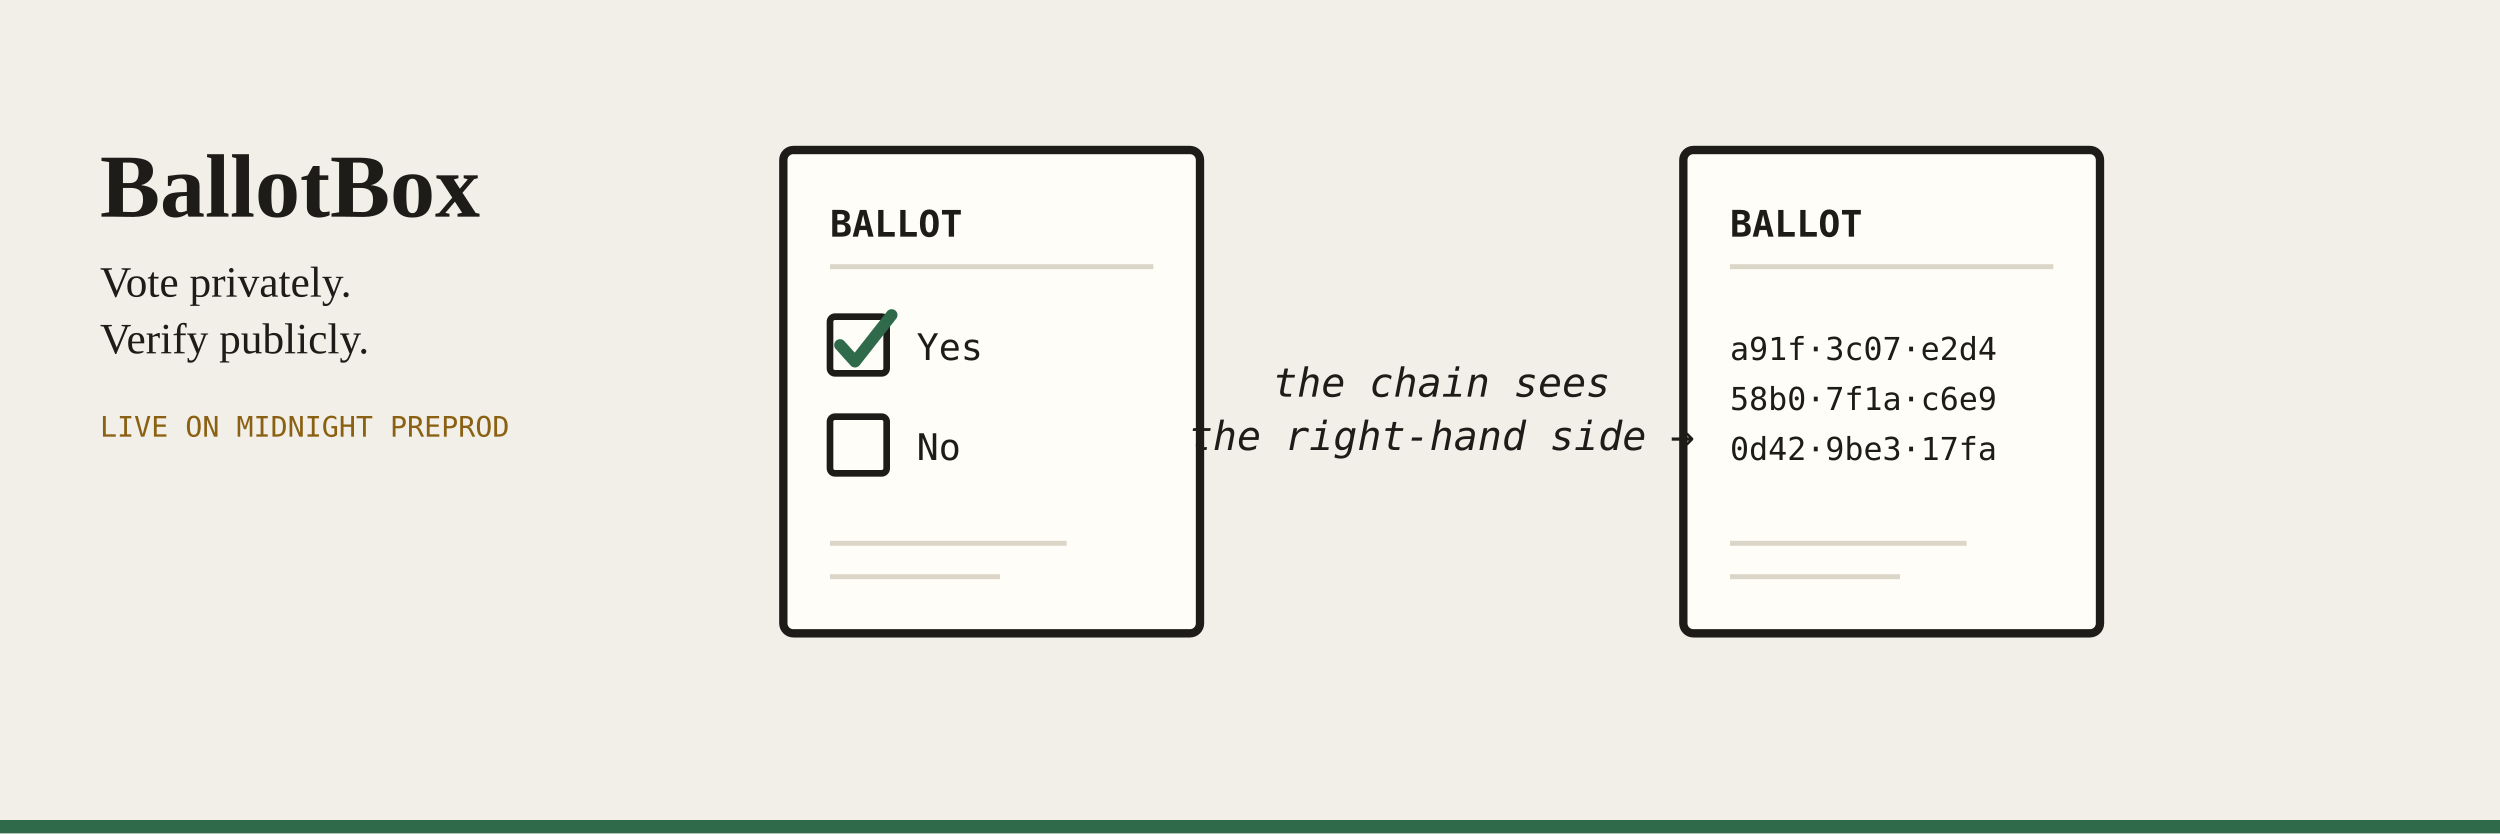
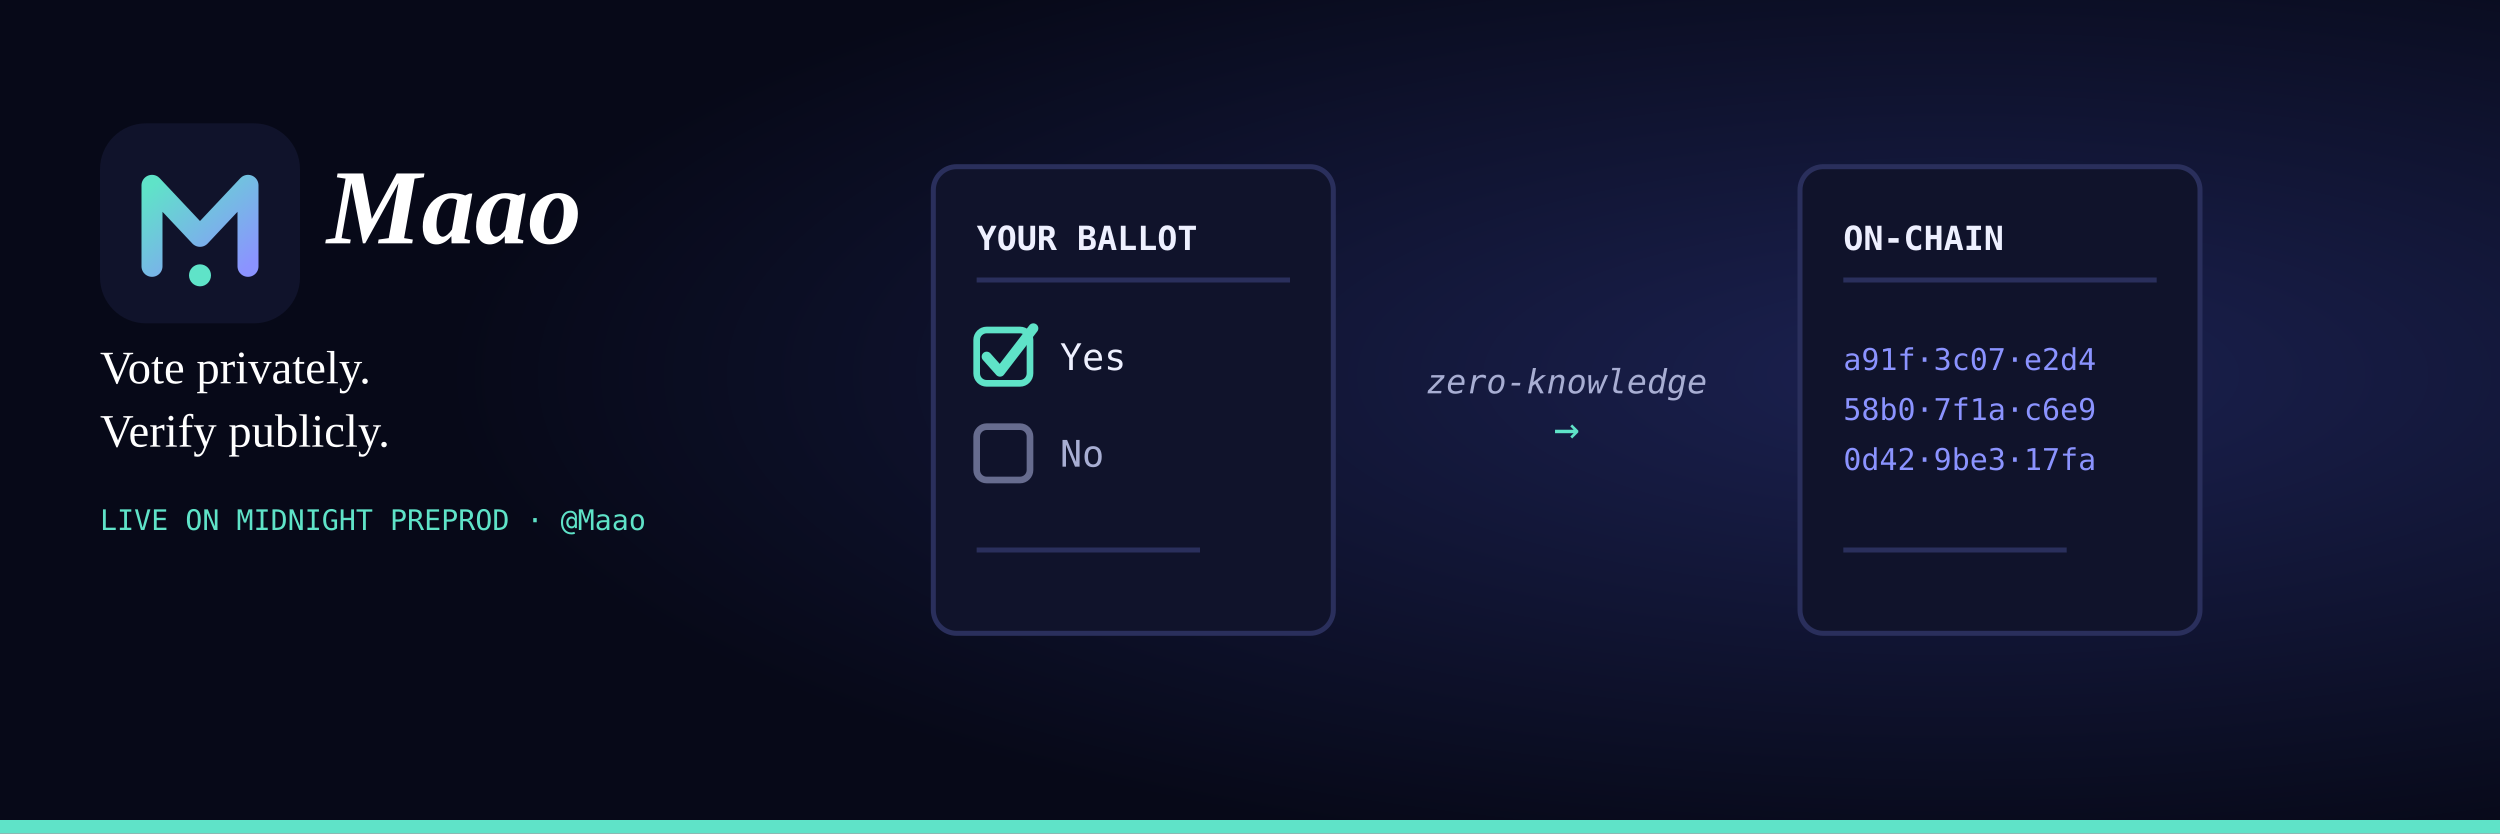
<svg xmlns="http://www.w3.org/2000/svg" viewBox="0 0 1500 500" width="1500" height="500" role="img" aria-labelledby="t">
-   <rect width="1500" height="500" fill="#f2efe8" />
+   <defs>
+     <linearGradient id="maao-g" x1="0" y1="0" x2="1" y2="1">
+       <stop offset="0" stop-color="#5fe3c8" />
+       <stop offset="1" stop-color="#8b93ff" />
+     </linearGradient>
+     <radialGradient id="glow" cx="0.78" cy="0.45" r="0.6">
+       <stop offset="0" stop-color="#1b2150" />
+       <stop offset="1" stop-color="#070918" />
+     </radialGradient>
+   </defs>
+   <rect width="1500" height="500" fill="url(#glow)" />
  <g font-family="ui-monospace, 'SFMono-Regular', Menlo, Consolas, monospace">
-     <g transform="translate(470 90)">
-       <rect width="250" height="290" rx="6" fill="#fffdf8" stroke="#1d1c18" stroke-width="5" />
-       <text x="28" y="52" font-size="22" font-weight="700" fill="#1d1c18">BALLOT</text>
-       <line x1="28" y1="70" x2="222" y2="70" stroke="#dcd6c8" stroke-width="3" />
-       <rect x="28" y="100" width="34" height="34" rx="3" fill="none" stroke="#1d1c18" stroke-width="4" />
-       <path d="M34 117 l9 10 l22 -28" fill="none" stroke="#2f6b4b" stroke-width="7" stroke-linecap="round" stroke-linejoin="round" />
-       <text x="80" y="126" font-size="22" fill="#1d1c18">Yes</text>
-       <rect x="28" y="160" width="34" height="34" rx="3" fill="none" stroke="#1d1c18" stroke-width="4" />
-       <text x="80" y="186" font-size="22" fill="#1d1c18">No</text>
-       <line x1="28" y1="236" x2="170" y2="236" stroke="#dcd6c8" stroke-width="3" />
-       <line x1="28" y1="256" x2="130" y2="256" stroke="#dcd6c8" stroke-width="3" />
+     <g transform="translate(560 100)">
+       <rect width="240" height="280" rx="14" fill="#10132b" stroke="#2a2f5c" stroke-width="3" />
+       <text x="26" y="50" font-size="20" font-weight="700" fill="#eef0ff">YOUR BALLOT</text>
+       <line x1="26" y1="68" x2="214" y2="68" stroke="#2a2f5c" stroke-width="3" />
+       <rect x="26" y="98" width="32" height="32" rx="6" fill="none" stroke="#5fe3c8" stroke-width="4" />
+       <path d="M32 114 l8 9 l20 -26" fill="none" stroke="#5fe3c8" stroke-width="6" stroke-linecap="round" stroke-linejoin="round" />
+       <text x="76" y="122" font-size="22" fill="#eef0ff">Yes</text>
+       <rect x="26" y="156" width="32" height="32" rx="6" fill="none" stroke="#676c8f" stroke-width="4" />
+       <text x="76" y="180" font-size="22" fill="#a8aed3">No</text>
+       <line x1="26" y1="230" x2="160" y2="230" stroke="#2a2f5c" stroke-width="3" />
    </g>
-     <g transform="translate(1010 90)">
-       <rect width="250" height="290" rx="6" fill="#fffdf8" stroke="#1d1c18" stroke-width="5" />
-       <text x="28" y="52" font-size="22" font-weight="700" fill="#1d1c18">BALLOT</text>
-       <line x1="28" y1="70" x2="222" y2="70" stroke="#dcd6c8" stroke-width="3" />
-       <text x="28" y="126" font-size="19" fill="#1d1c18">a91f·3c07·e2d4</text>
-       <text x="28" y="156" font-size="19" fill="#1d1c18">58b0·7f1a·c6e9</text>
-       <text x="28" y="186" font-size="19" fill="#1d1c18">0d42·9be3·17fa</text>
-       <line x1="28" y1="236" x2="170" y2="236" stroke="#dcd6c8" stroke-width="3" />
-       <line x1="28" y1="256" x2="130" y2="256" stroke="#dcd6c8" stroke-width="3" />
+     <g transform="translate(1080 100)">
+       <rect width="240" height="280" rx="14" fill="#10132b" stroke="#2a2f5c" stroke-width="3" />
+       <text x="26" y="50" font-size="20" font-weight="700" fill="#eef0ff">ON-CHAIN</text>
+       <line x1="26" y1="68" x2="214" y2="68" stroke="#2a2f5c" stroke-width="3" />
+       <text x="26" y="122" font-size="18" fill="#8b93ff">a91f·3c07·e2d4</text>
+       <text x="26" y="152" font-size="18" fill="#8b93ff">58b0·7f1a·c6e9</text>
+       <text x="26" y="182" font-size="18" fill="#8b93ff">0d42·9be3·17fa</text>
+       <line x1="26" y1="230" x2="160" y2="230" stroke="#2a2f5c" stroke-width="3" />
    </g>
-     <text x="865" y="238" text-anchor="middle" font-size="24" font-style="italic" fill="#1d1c18">the chain sees</text>
-     <text x="865" y="270" text-anchor="middle" font-size="24" font-style="italic" fill="#1d1c18">the right-hand side →</text>
+     <text x="940" y="236" text-anchor="middle" font-size="20" font-style="italic" fill="#a8aed3">zero-knowledge</text>
+     <text x="940" y="266" text-anchor="middle" font-size="26" fill="#5fe3c8">→</text>
  </g>
-   <g font-family="Georgia, 'Times New Roman', serif" fill="#1d1c18">
-     <text x="60" y="130" font-size="54" font-weight="700">BallotBox</text>
-     <text x="60" y="178" font-size="26">Vote privately.</text>
-     <text x="60" y="212" font-size="26">Verify publicly.</text>
+   <g transform="translate(60 74) scale(0.3)">
+     <rect width="400" height="400" rx="92" fill="#10132b" />
+     <path d="M104 286 V124 L200 226 L296 124 V286" fill="none" stroke="url(#maao-g)" stroke-width="42" stroke-linecap="round" stroke-linejoin="round" />
+     <circle cx="200" cy="304" r="22" fill="#5fe3c8" />
  </g>
-   <text x="60" y="262" font-family="ui-monospace, Menlo, Consolas, monospace" font-size="17" fill="#8a6012">LIVE ON MIDNIGHT PREPROD</text>
-   <line x1="0" y1="496" x2="1500" y2="496" stroke="#2f6b4b" stroke-width="8" />
+   <g font-family="Georgia, 'Times New Roman', serif" fill="#ffffff">
+     <text x="196" y="146" font-size="64" font-style="italic" font-weight="700">Maao</text>
+     <text x="60" y="230" font-size="28">Vote privately.</text>
+     <text x="60" y="268" font-size="28">Verify publicly.</text>
+   </g>
+   <text x="60" y="318" font-family="ui-monospace, Menlo, Consolas, monospace" font-size="17" fill="#5fe3c8">LIVE ON MIDNIGHT PREPROD · @Maao</text>
+   <line x1="0" y1="496" x2="1500" y2="496" stroke="#5fe3c8" stroke-width="8" />
</svg>
